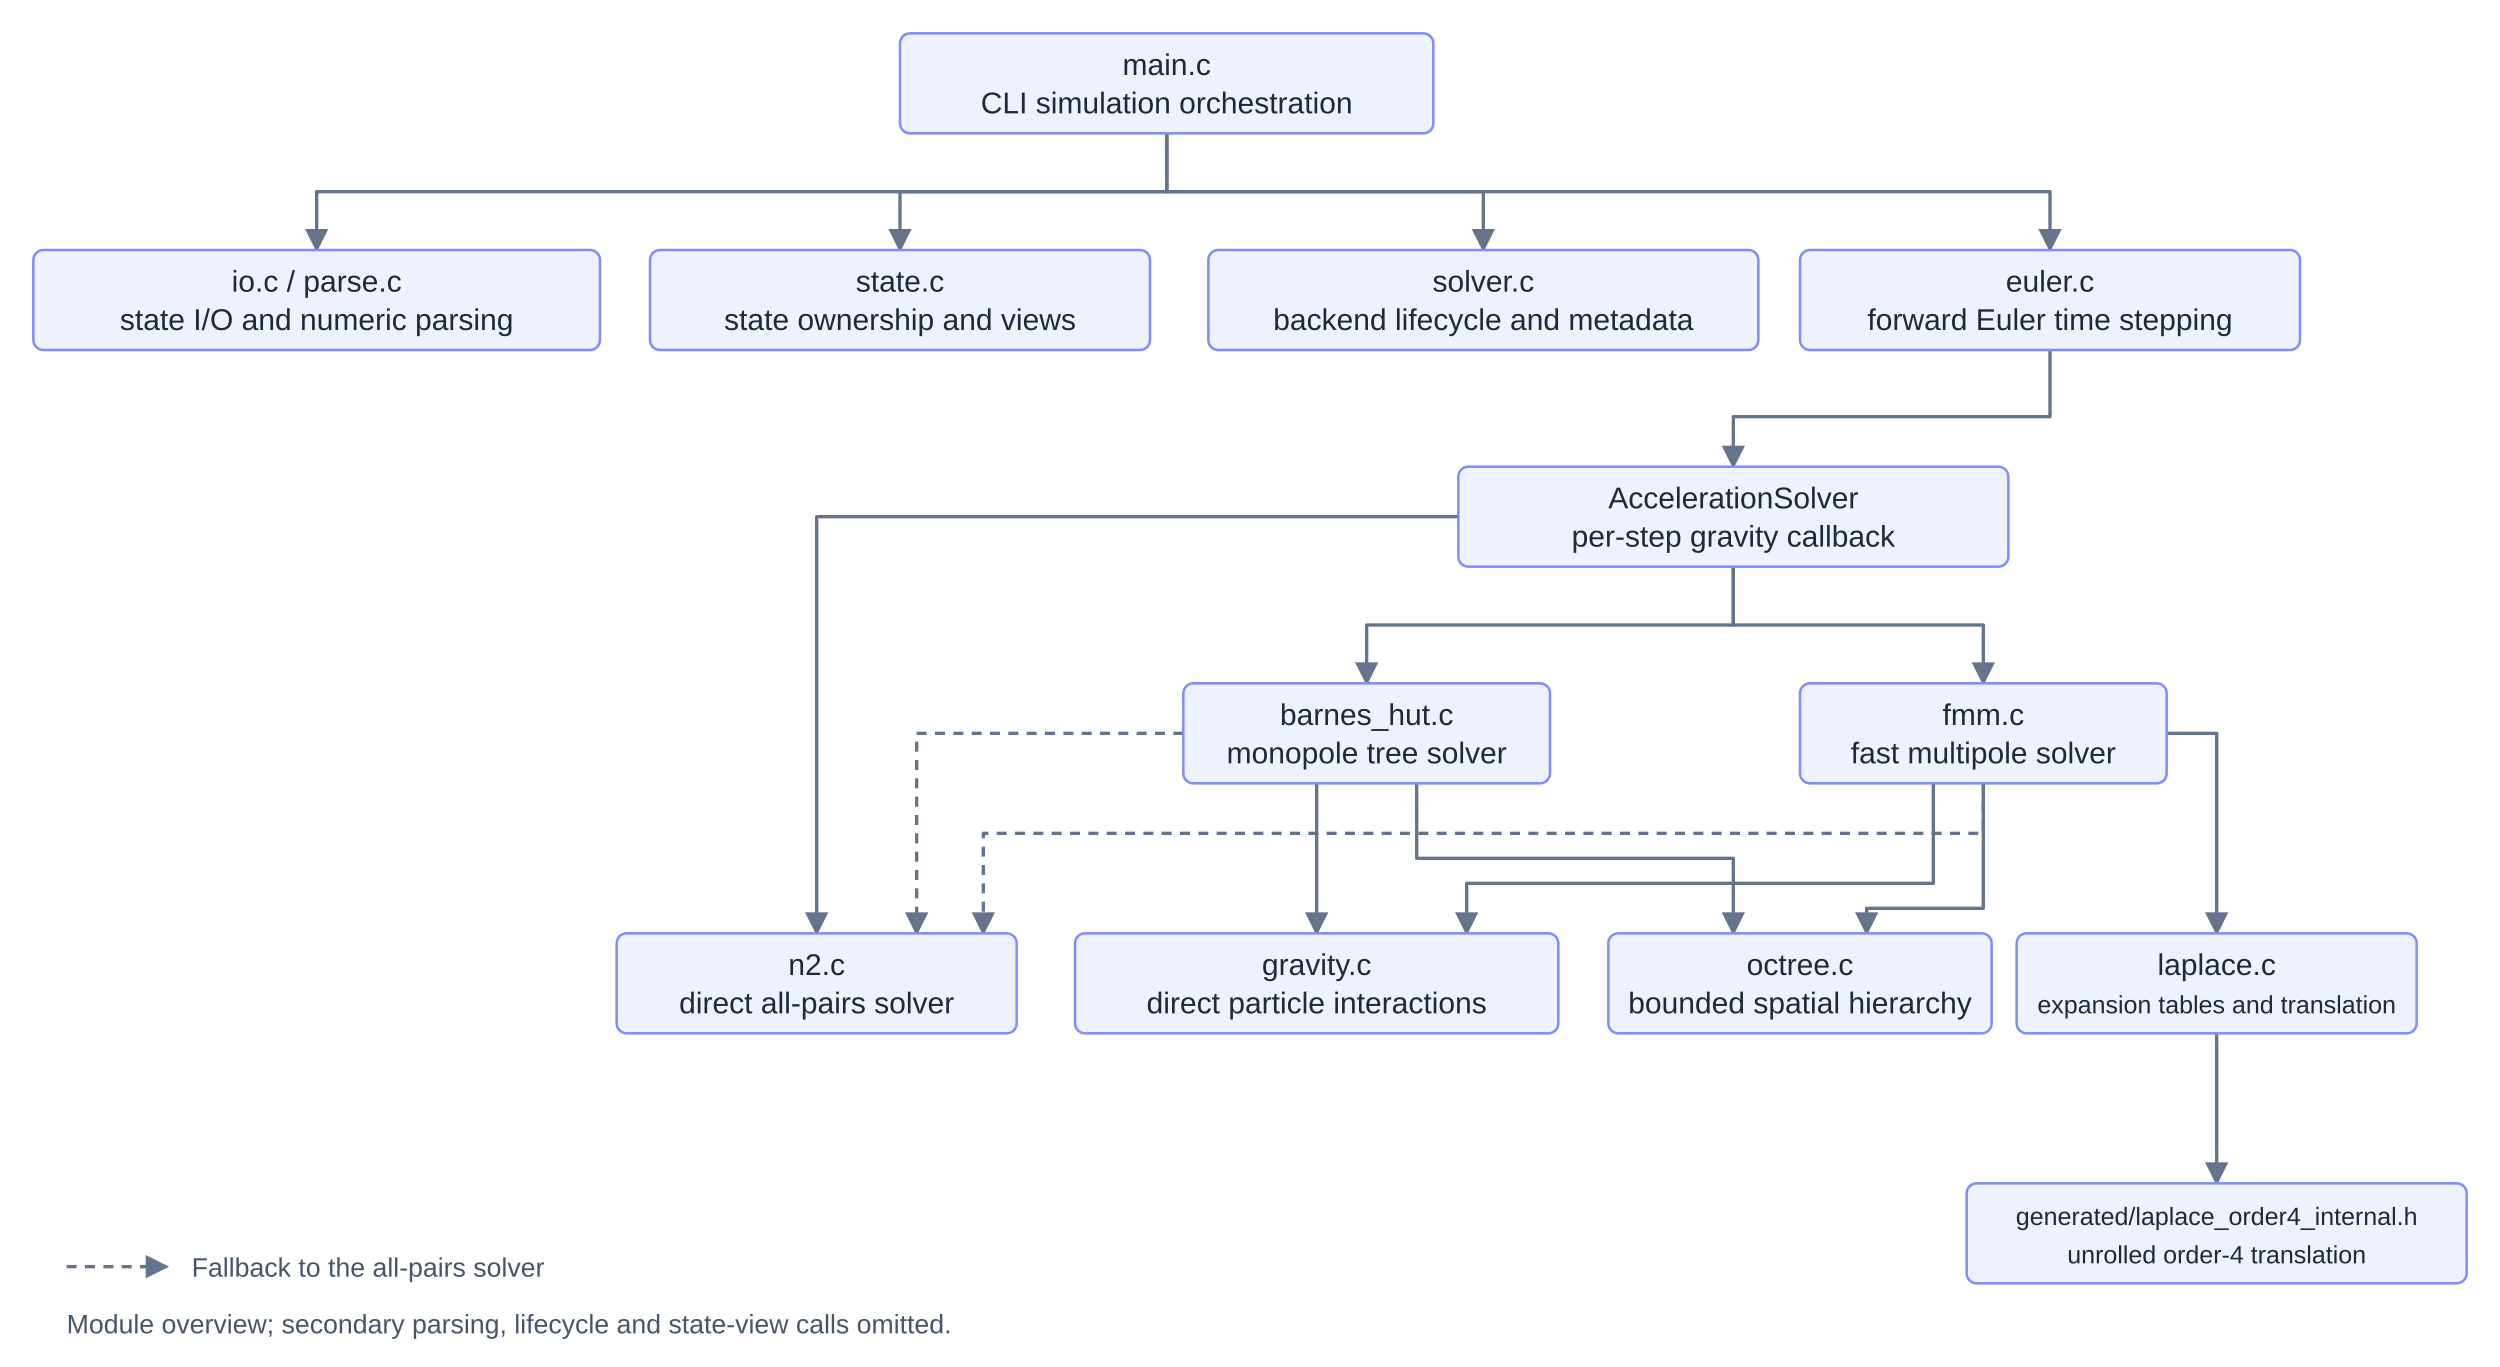
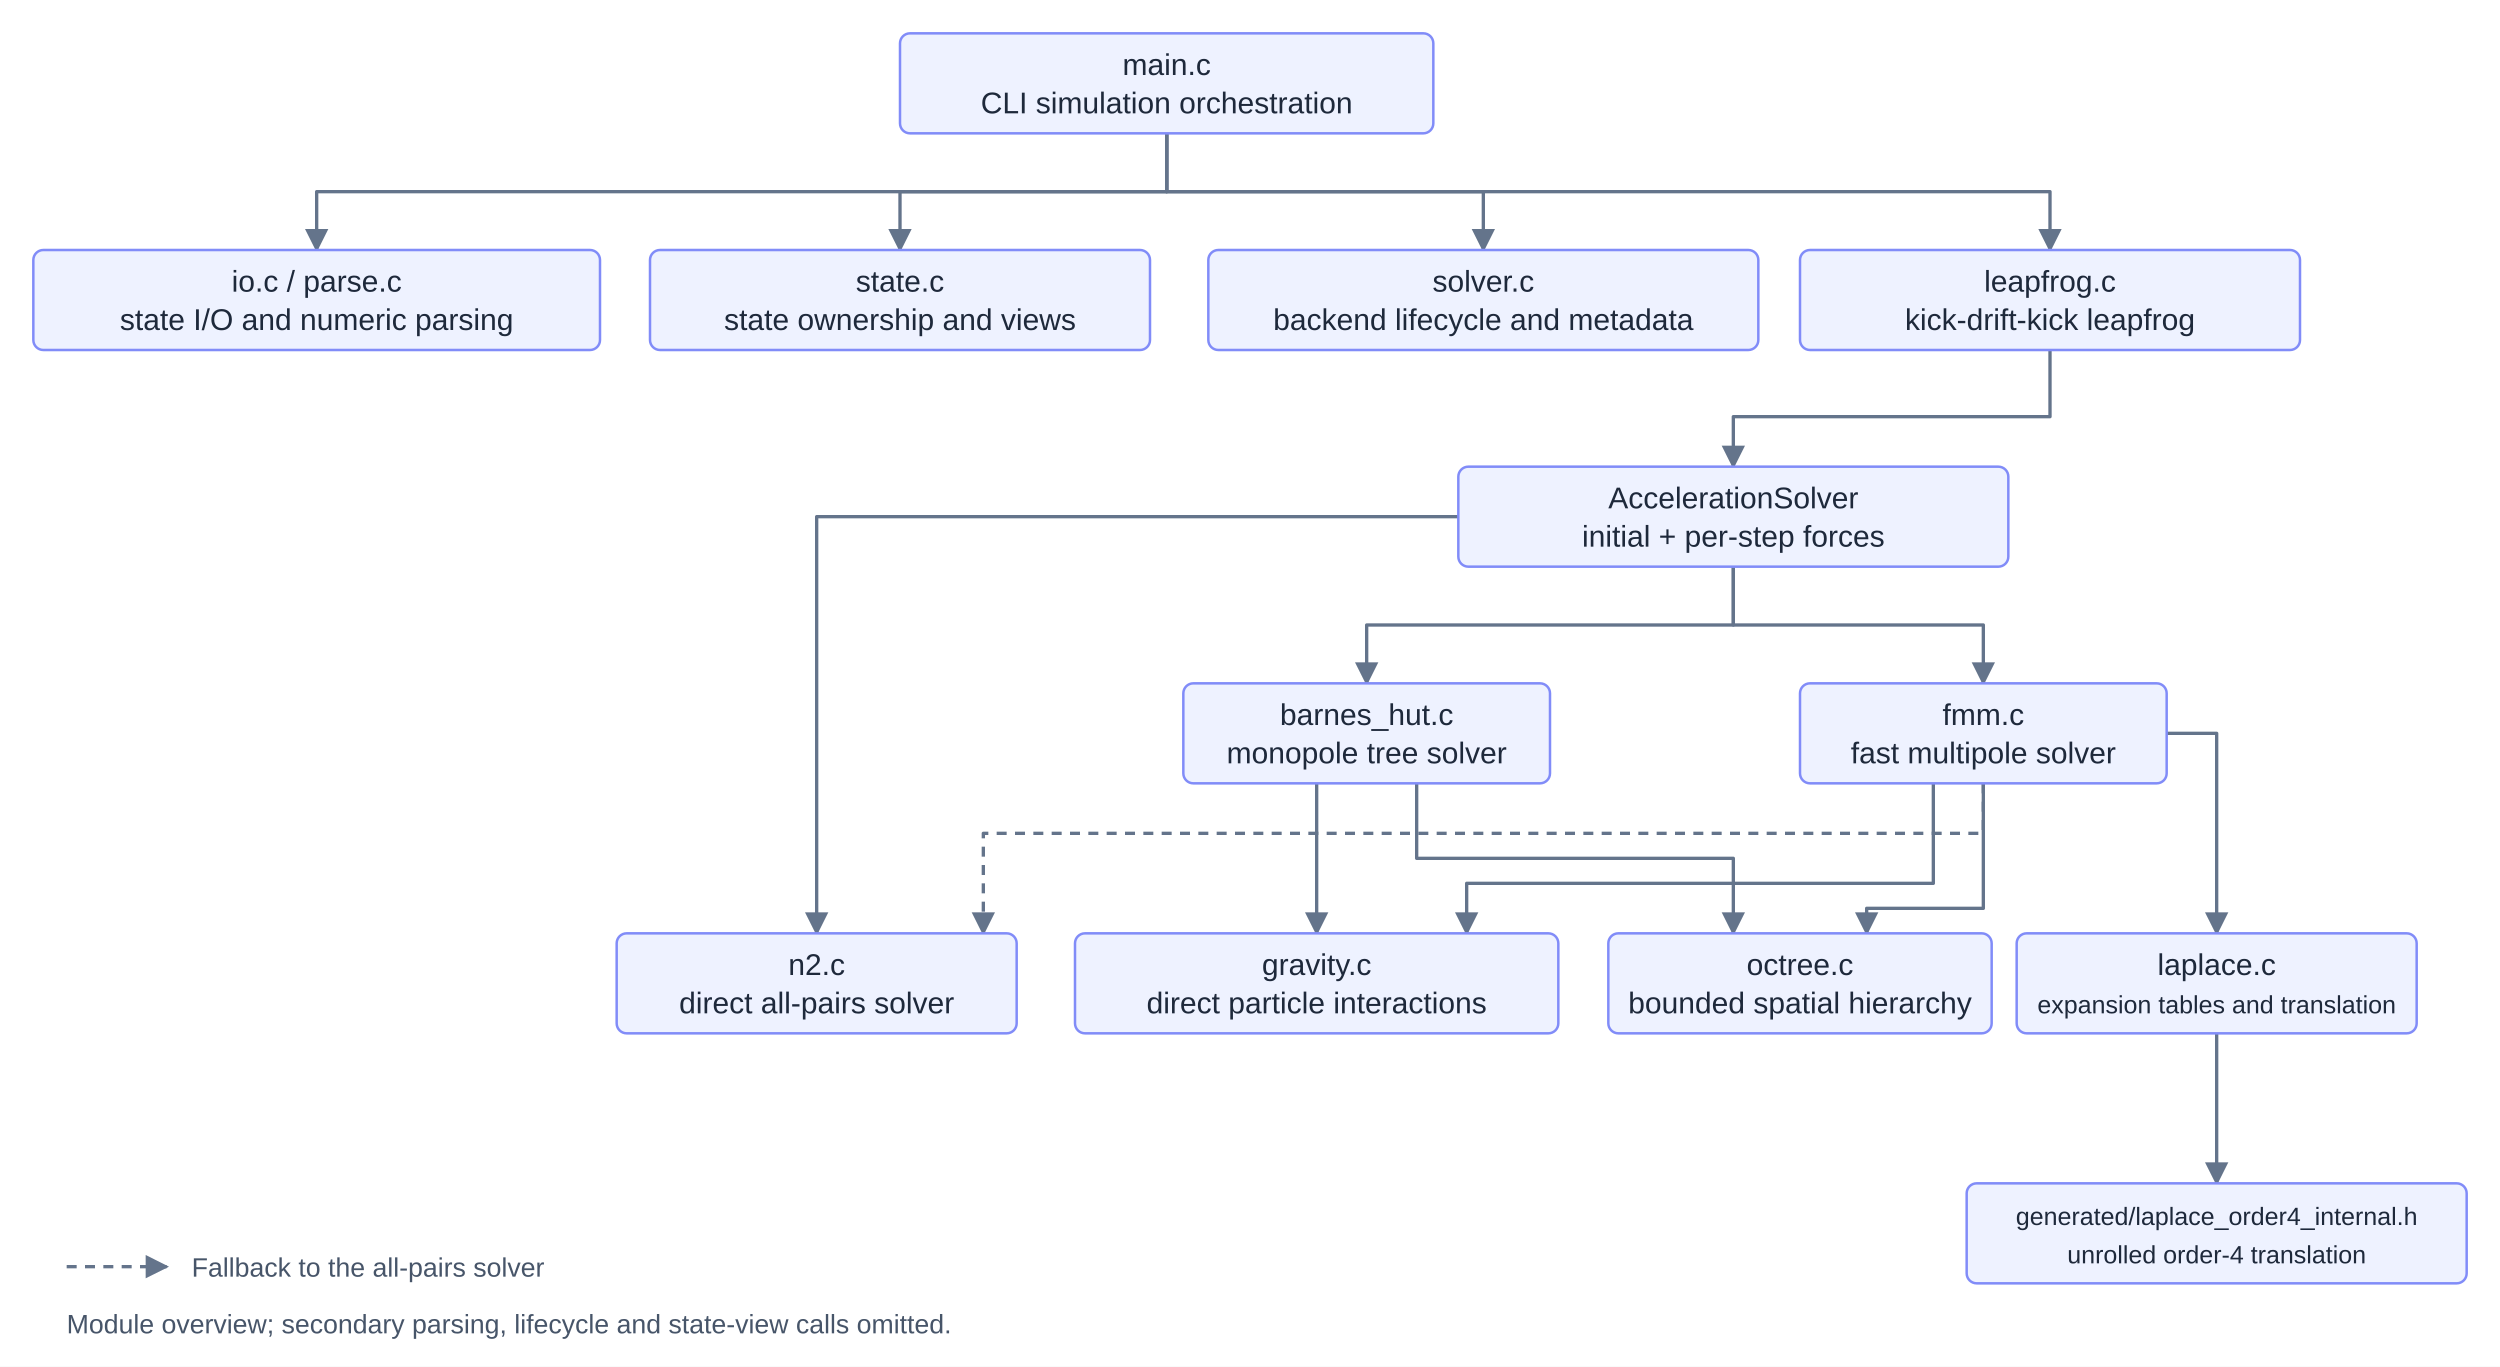
<svg xmlns="http://www.w3.org/2000/svg" width="1500" height="820" viewBox="0 0 1500 820" role="img" aria-labelledby="title desc">
  <defs>
    <marker id="arrow" viewBox="0 0 10 10" refX="9" refY="5" markerWidth="7" markerHeight="7" orient="auto">
      <path d="M0 0 L10 5 L0 10 Z" fill="#64748b" />
    </marker>
  </defs>
  <rect width="1500" height="820" fill="white" />
  <path d="M700 80 L700 115 L190 115 L190 150" fill="none" stroke="#64748b" stroke-width="2" stroke-linejoin="round" marker-end="url(#arrow)" />
  <path d="M700 80 L700 115 L540 115 L540 150" fill="none" stroke="#64748b" stroke-width="2" stroke-linejoin="round" marker-end="url(#arrow)" />
  <path d="M700 80 L700 115 L890 115 L890 150" fill="none" stroke="#64748b" stroke-width="2" stroke-linejoin="round" marker-end="url(#arrow)" />
  <path d="M700 80 L700 115 L1230 115 L1230 150" fill="none" stroke="#64748b" stroke-width="2" stroke-linejoin="round" marker-end="url(#arrow)" />
  <path d="M1230 210 L1230 250 L1040 250 L1040 280" fill="none" stroke="#64748b" stroke-width="2" stroke-linejoin="round" marker-end="url(#arrow)" />
  <path d="M875 310 L490 310 L490 560" fill="none" stroke="#64748b" stroke-width="2" stroke-linejoin="round" marker-end="url(#arrow)" />
  <path d="M1040 340 L1040 375 L820 375 L820 410" fill="none" stroke="#64748b" stroke-width="2" stroke-linejoin="round" marker-end="url(#arrow)" />
  <path d="M1040 340 L1040 375 L1190 375 L1190 410" fill="none" stroke="#64748b" stroke-width="2" stroke-linejoin="round" marker-end="url(#arrow)" />
-   <path d="M710 440 L550 440 L550 560" fill="none" stroke="#64748b" stroke-width="2" stroke-linejoin="round" marker-end="url(#arrow)" stroke-dasharray="6 5" />
  <path d="M1190 470 L1190 500 L590 500 L590 560" fill="none" stroke="#64748b" stroke-width="2" stroke-linejoin="round" marker-end="url(#arrow)" stroke-dasharray="6 5" />
  <path d="M790 470 L790 560" fill="none" stroke="#64748b" stroke-width="2" stroke-linejoin="round" marker-end="url(#arrow)" />
  <path d="M1160 470 L1160 530 L880 530 L880 560" fill="none" stroke="#64748b" stroke-width="2" stroke-linejoin="round" marker-end="url(#arrow)" />
  <path d="M850 470 L850 515 L1040 515 L1040 560" fill="none" stroke="#64748b" stroke-width="2" stroke-linejoin="round" marker-end="url(#arrow)" />
  <path d="M1190 470 L1190 545 L1120 545 L1120 560" fill="none" stroke="#64748b" stroke-width="2" stroke-linejoin="round" marker-end="url(#arrow)" />
  <path d="M1300 440 L1330 440 L1330 560" fill="none" stroke="#64748b" stroke-width="2" stroke-linejoin="round" marker-end="url(#arrow)" />
  <path d="M1330 620 L1330 710" fill="none" stroke="#64748b" stroke-width="2" stroke-linejoin="round" marker-end="url(#arrow)" />
  <g id="M" font-family="Arial, Helvetica, sans-serif" font-size="18" text-anchor="middle" fill="#1e293b">
    <rect x="540" y="20" width="320" height="60" rx="6" fill="#eef2ff" stroke="#818cf8" stroke-width="1.5" />
    <text x="700" y="45">main.c</text>
    <text x="700" y="68">CLI simulation orchestration</text>
  </g>
  <g id="IO" font-family="Arial, Helvetica, sans-serif" font-size="18" text-anchor="middle" fill="#1e293b">
    <rect x="20" y="150" width="340" height="60" rx="6" fill="#eef2ff" stroke="#818cf8" stroke-width="1.5" />
    <text x="190" y="175">io.c / parse.c</text>
    <text x="190" y="198">state I/O and numeric parsing</text>
  </g>
  <g id="S" font-family="Arial, Helvetica, sans-serif" font-size="18" text-anchor="middle" fill="#1e293b">
    <rect x="390" y="150" width="300" height="60" rx="6" fill="#eef2ff" stroke="#818cf8" stroke-width="1.5" />
    <text x="540" y="175">state.c</text>
    <text x="540" y="198">state ownership and views</text>
  </g>
  <g id="R" font-family="Arial, Helvetica, sans-serif" font-size="18" text-anchor="middle" fill="#1e293b">
    <rect x="725" y="150" width="330" height="60" rx="6" fill="#eef2ff" stroke="#818cf8" stroke-width="1.5" />
    <text x="890" y="175">solver.c</text>
    <text x="890" y="198">backend lifecycle and metadata</text>
  </g>
  <g id="E" font-family="Arial, Helvetica, sans-serif" font-size="18" text-anchor="middle" fill="#1e293b">
    <rect x="1080" y="150" width="300" height="60" rx="6" fill="#eef2ff" stroke="#818cf8" stroke-width="1.5" />
-     <text x="1230" y="175">euler.c</text>
-     <text x="1230" y="198">forward Euler time stepping</text>
+     <text x="1230" y="175">leapfrog.c</text>
+     <text x="1230" y="198">kick-drift-kick leapfrog</text>
  </g>
  <g id="CB" font-family="Arial, Helvetica, sans-serif" font-size="18" text-anchor="middle" fill="#1e293b">
    <rect x="875" y="280" width="330" height="60" rx="6" fill="#eef2ff" stroke="#818cf8" stroke-width="1.5" />
    <text x="1040" y="305">AccelerationSolver</text>
-     <text x="1040" y="328">per-step gravity callback</text>
+     <text x="1040" y="328">initial + per-step forces</text>
  </g>
  <g id="BH" font-family="Arial, Helvetica, sans-serif" font-size="18" text-anchor="middle" fill="#1e293b">
    <rect x="710" y="410" width="220" height="60" rx="6" fill="#eef2ff" stroke="#818cf8" stroke-width="1.5" />
    <text x="820" y="435">barnes_hut.c</text>
    <text x="820" y="458">monopole tree solver</text>
  </g>
  <g id="F" font-family="Arial, Helvetica, sans-serif" font-size="18" text-anchor="middle" fill="#1e293b">
    <rect x="1080" y="410" width="220" height="60" rx="6" fill="#eef2ff" stroke="#818cf8" stroke-width="1.5" />
    <text x="1190" y="435">fmm.c</text>
    <text x="1190" y="458">fast multipole solver</text>
  </g>
  <g id="N2" font-family="Arial, Helvetica, sans-serif" font-size="18" text-anchor="middle" fill="#1e293b">
    <rect x="370" y="560" width="240" height="60" rx="6" fill="#eef2ff" stroke="#818cf8" stroke-width="1.5" />
    <text x="490" y="585">n2.c</text>
    <text x="490" y="608">direct all-pairs solver</text>
  </g>
  <g id="G" font-family="Arial, Helvetica, sans-serif" font-size="18" text-anchor="middle" fill="#1e293b">
    <rect x="645" y="560" width="290" height="60" rx="6" fill="#eef2ff" stroke="#818cf8" stroke-width="1.5" />
    <text x="790" y="585">gravity.c</text>
    <text x="790" y="608">direct particle interactions</text>
  </g>
  <g id="O" font-family="Arial, Helvetica, sans-serif" font-size="18" text-anchor="middle" fill="#1e293b">
    <rect x="965" y="560" width="230" height="60" rx="6" fill="#eef2ff" stroke="#818cf8" stroke-width="1.5" />
    <text x="1080" y="585">octree.c</text>
    <text x="1080" y="608">bounded spatial hierarchy</text>
  </g>
  <g id="L" font-family="Arial, Helvetica, sans-serif" font-size="18" text-anchor="middle" fill="#1e293b">
    <rect x="1210" y="560" width="240" height="60" rx="6" fill="#eef2ff" stroke="#818cf8" stroke-width="1.5" />
    <text x="1330" y="585">laplace.c</text>
    <text x="1330" y="608" font-size="15">expansion tables and translation</text>
  </g>
  <g id="GEN" font-family="Arial, Helvetica, sans-serif" font-size="15" text-anchor="middle" fill="#1e293b">
    <rect x="1180" y="710" width="300" height="60" rx="6" fill="#eef2ff" stroke="#818cf8" stroke-width="1.5" />
    <text x="1330" y="735">generated/laplace_order4_internal.h</text>
    <text x="1330" y="758">unrolled order-4 translation</text>
  </g>
  <g font-family="Arial, Helvetica, sans-serif" font-size="16" fill="#475569">
    <path d="M40 760 H100" stroke="#64748b" stroke-width="2" stroke-dasharray="6 5" marker-end="url(#arrow)" />
    <text x="115" y="766">Fallback to the all-pairs solver</text>
    <text x="40" y="800">Module overview; secondary parsing, lifecycle and state-view calls omitted.</text>
  </g>
</svg>
